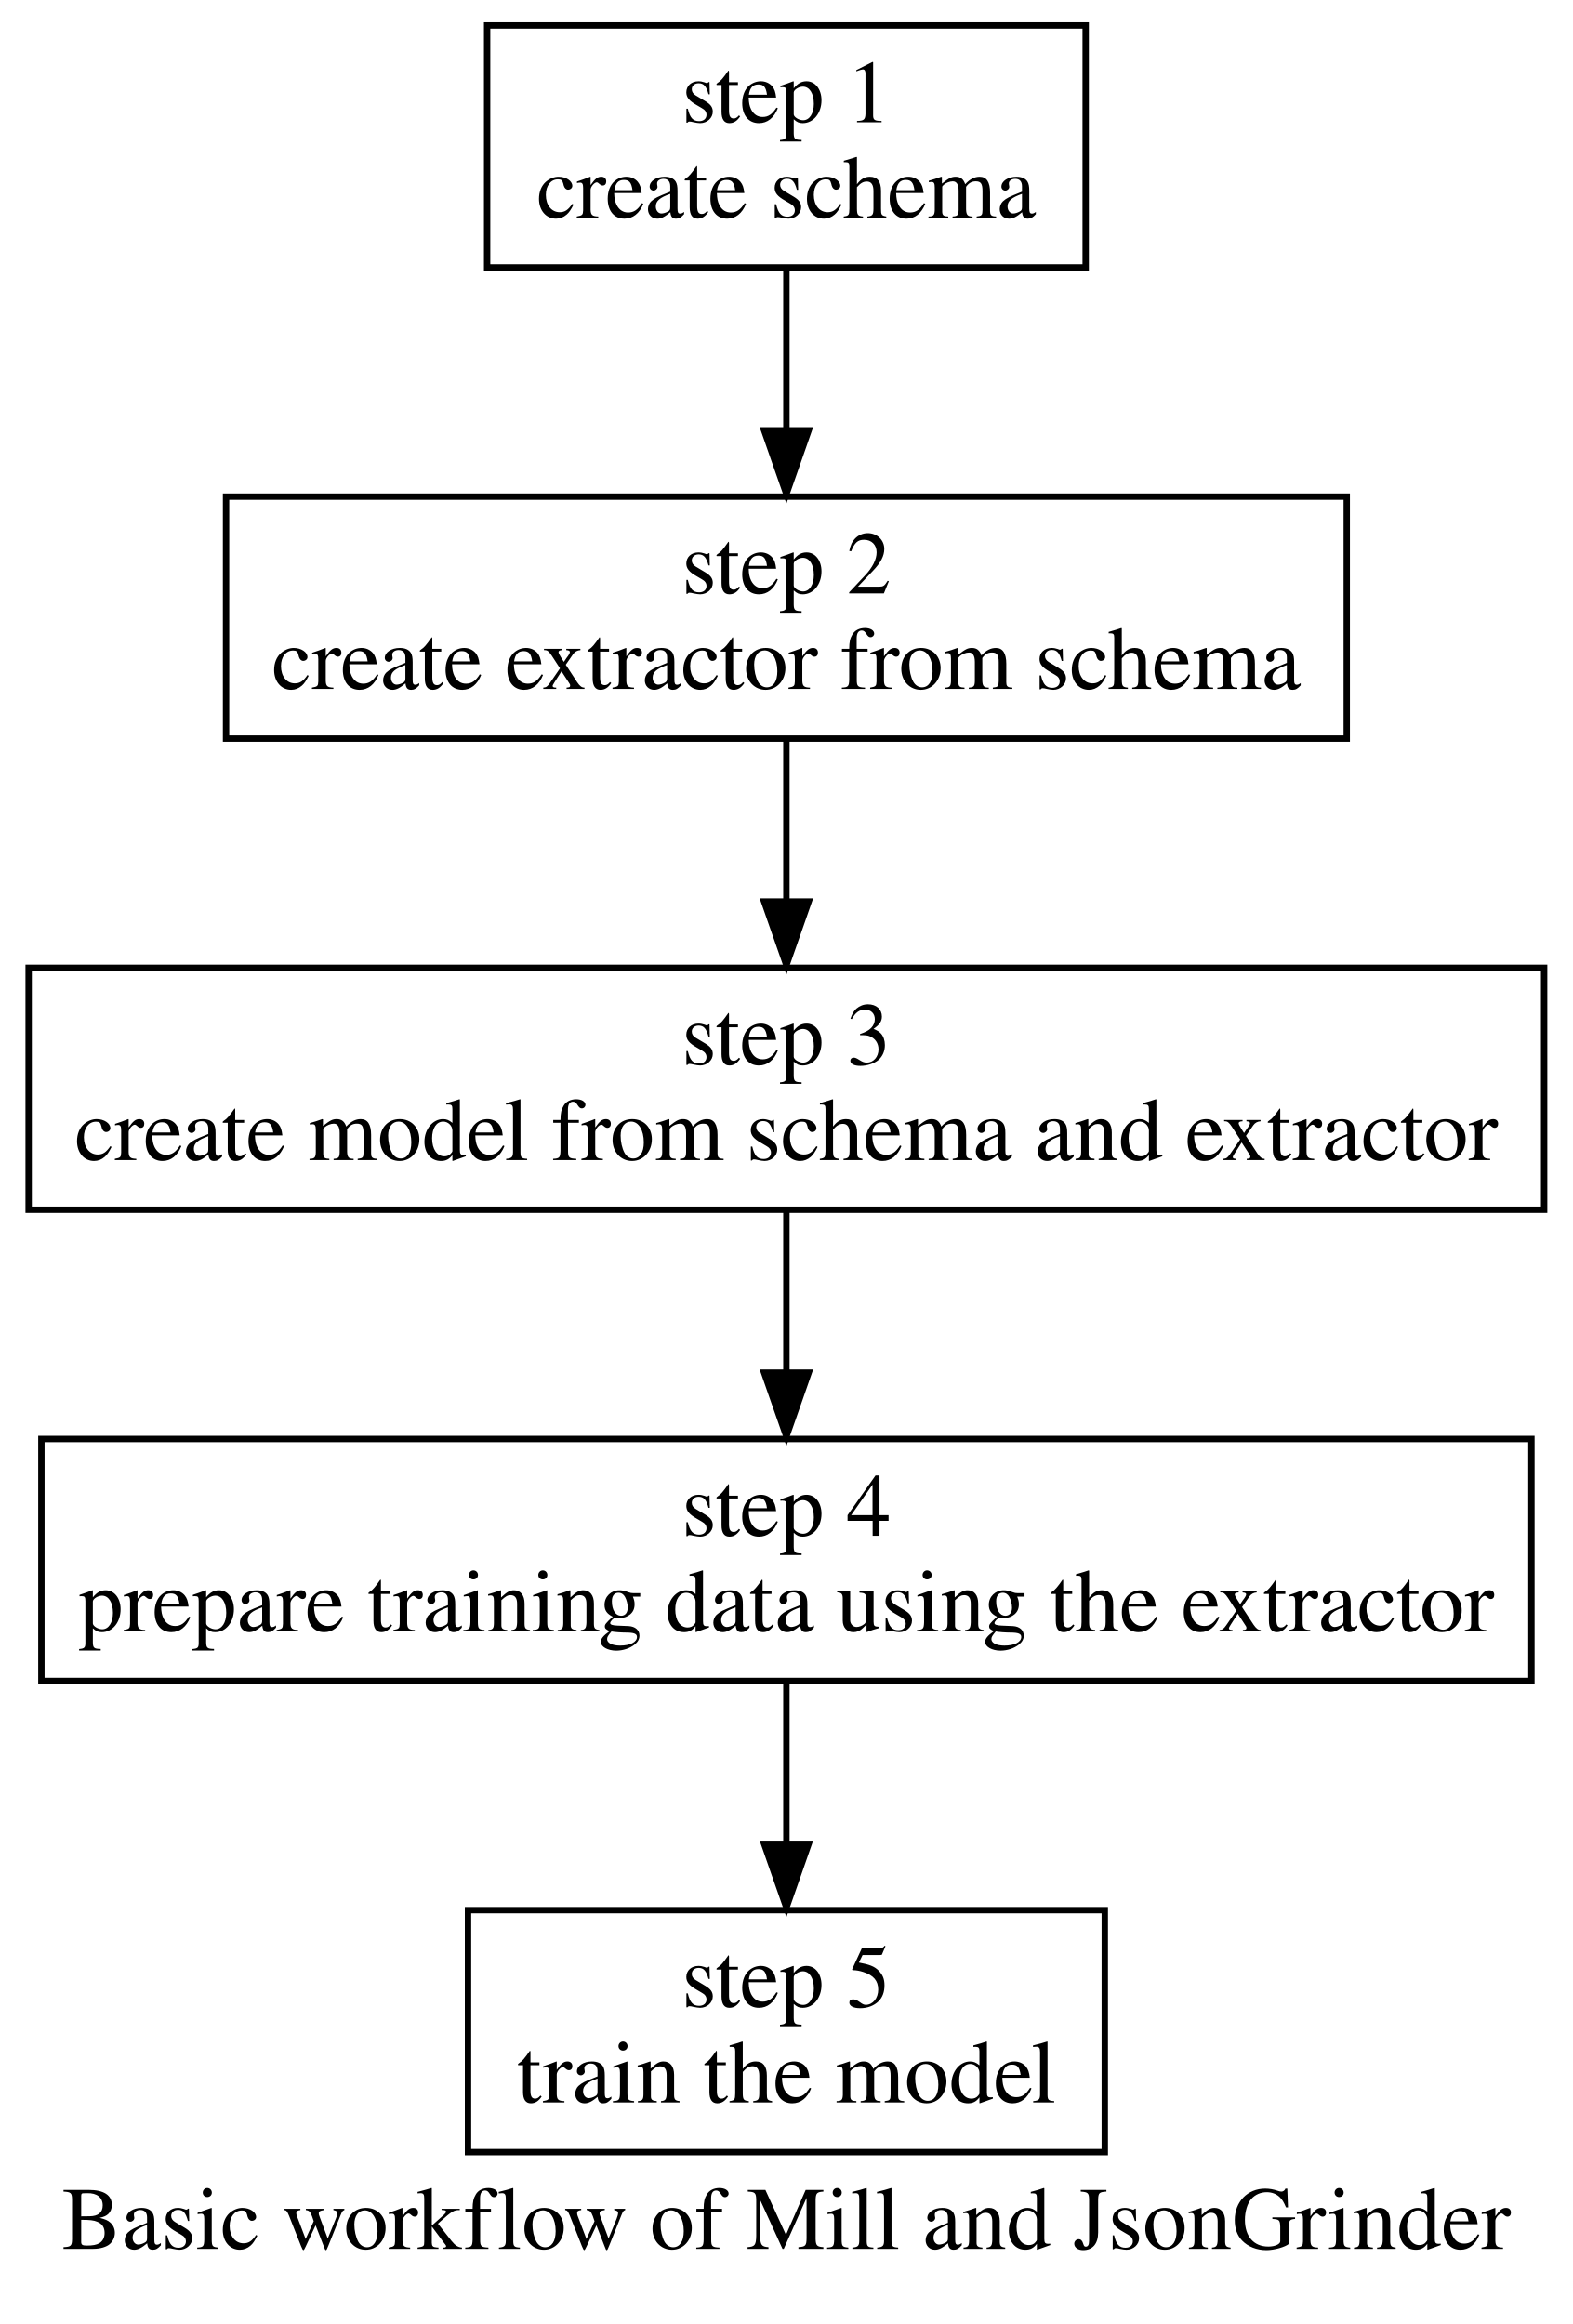
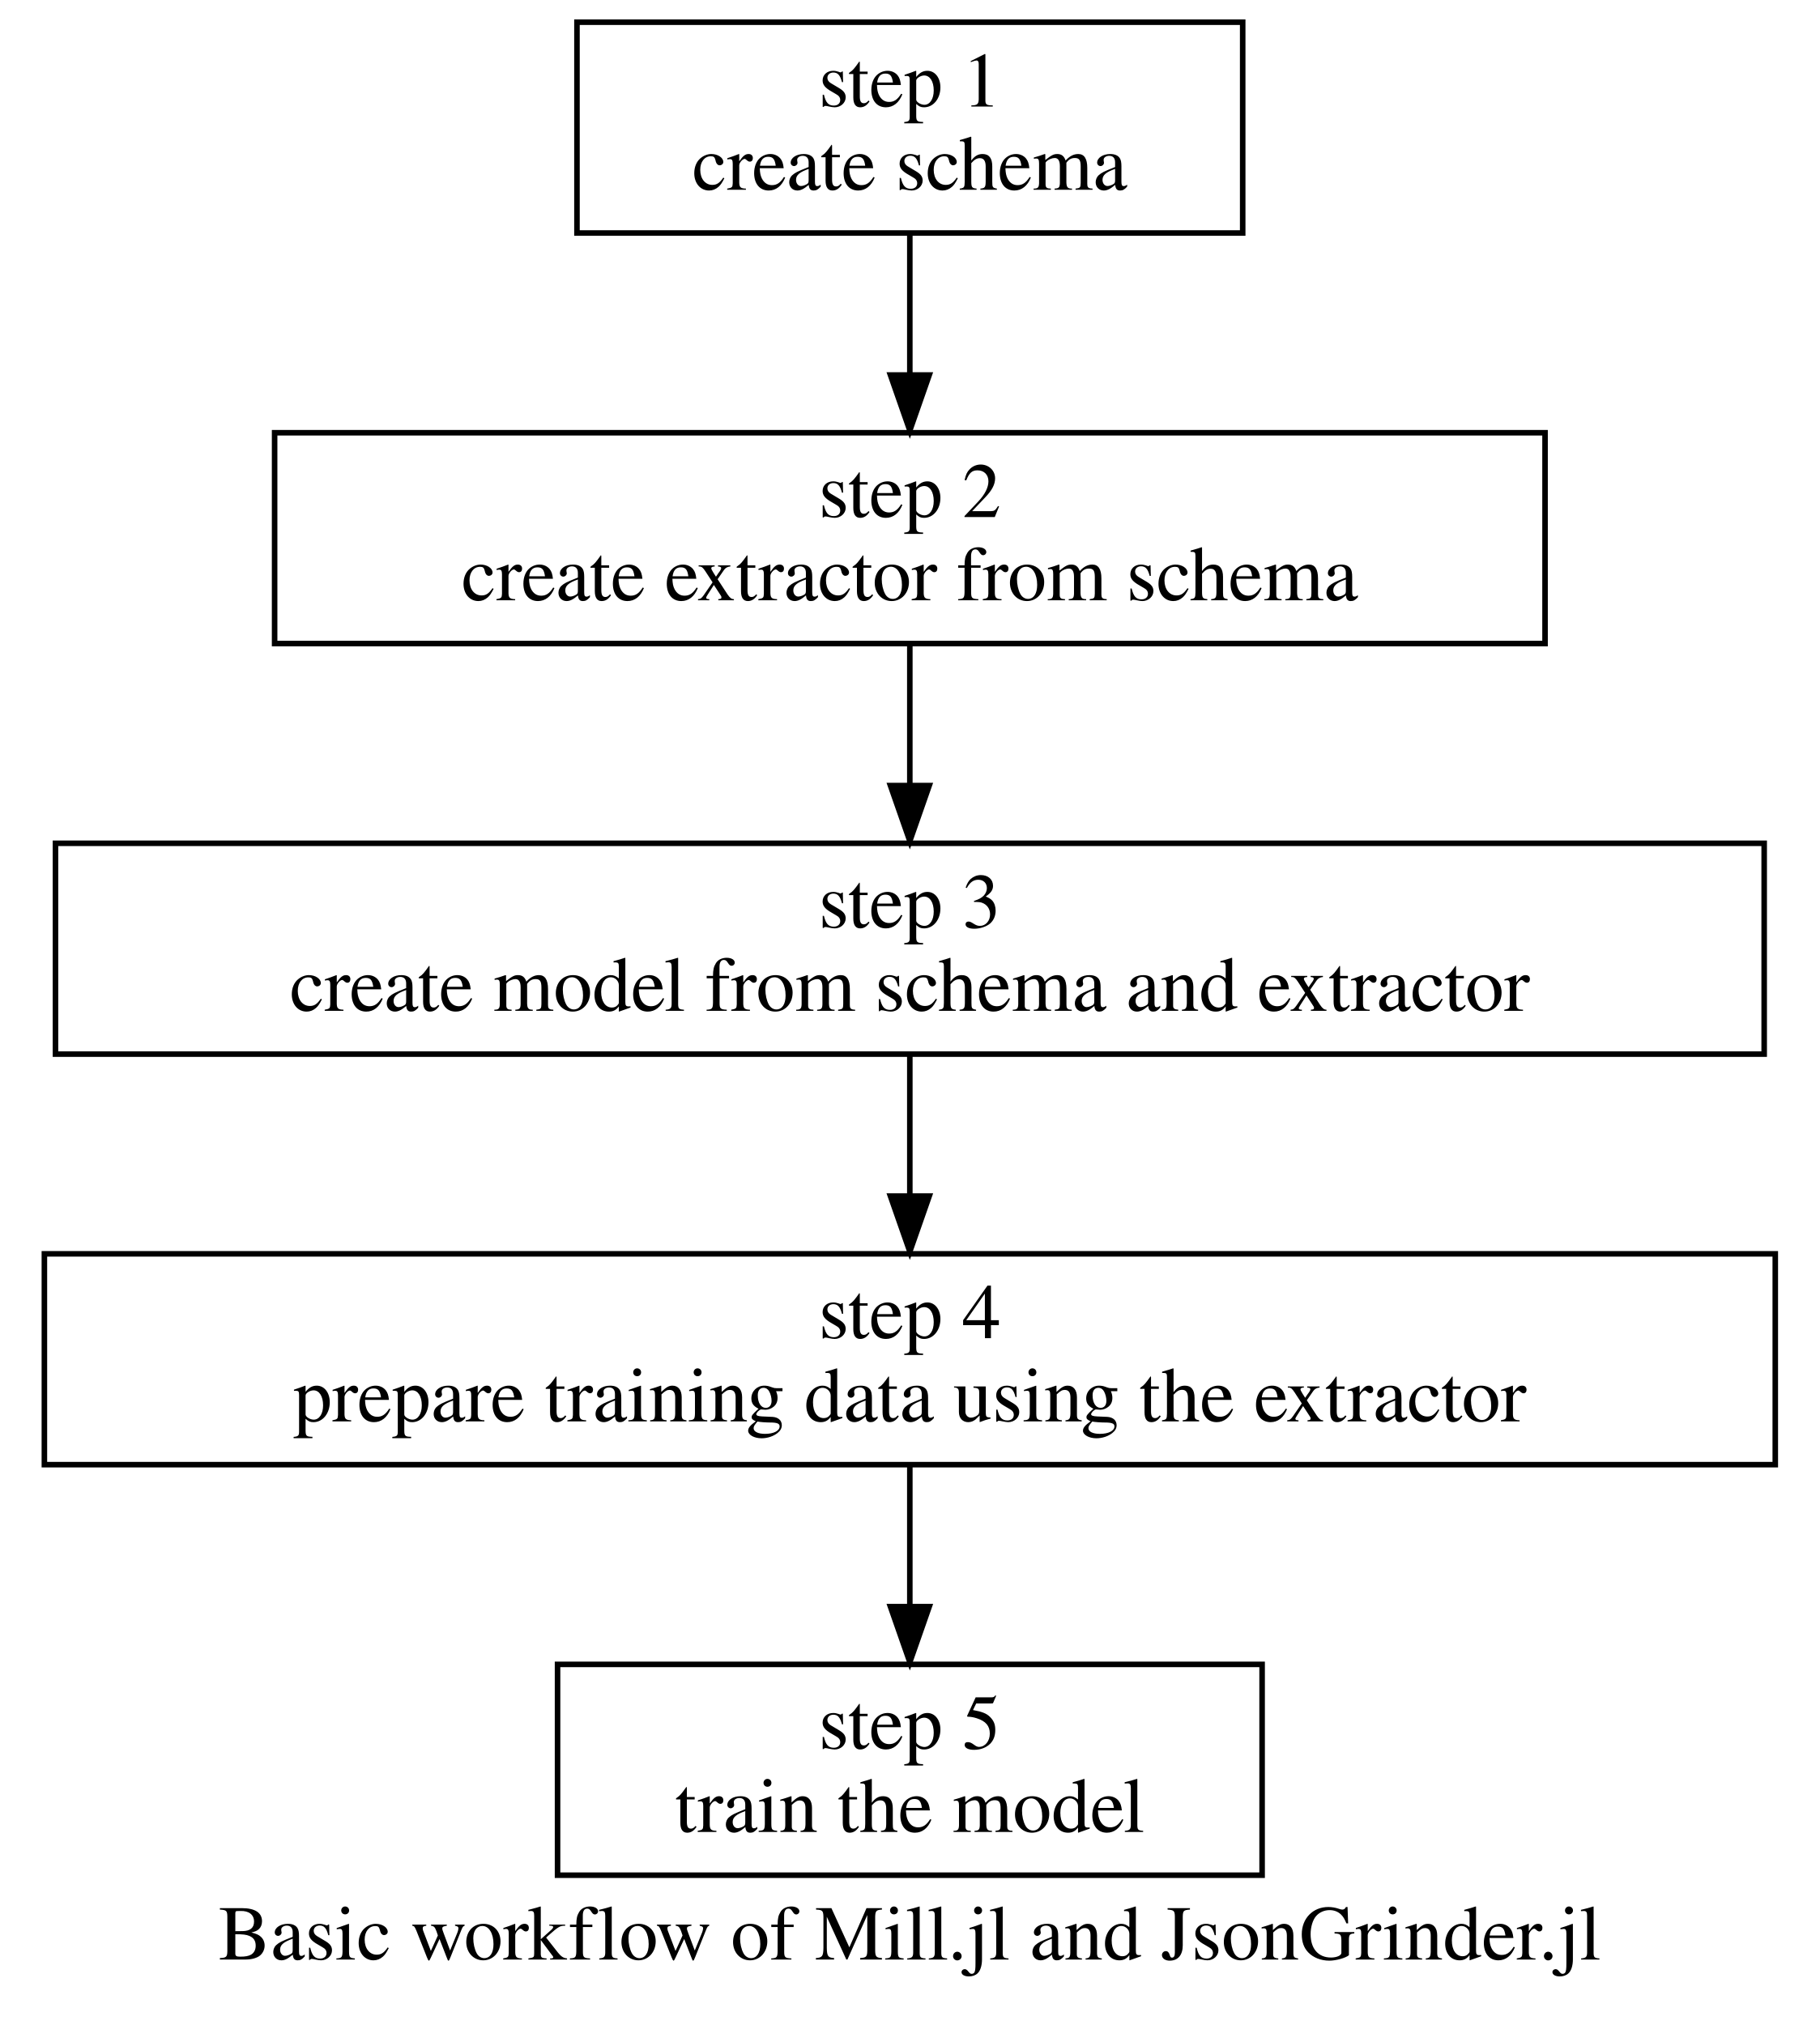
- <svg xmlns="http://www.w3.org/2000/svg" width="247pt" height="365pt" viewBox="0.00 0.00 247.00 365.00">
+ <svg xmlns="http://www.w3.org/2000/svg" width="328pt" height="365pt" viewBox="0.00 0.00 328.00 365.00">
  <g id="graph0" class="graph" transform="scale(1 1) rotate(0) translate(4 361)">
-     <text text-anchor="middle" x="119.5" y="-7.8" font-family="Times,serif" font-size="14.00">Basic workflow of Mill and JsonGrinder</text>
+     <text text-anchor="middle" x="160" y="-7.8" font-family="Times,serif" font-size="14.00">Basic workflow of Mill.jl and JsonGrinder.jl</text>
    <g id="node1" class="node">
-       <polygon fill="none" stroke="black" points="166.5,-357 72.5,-357 72.5,-319 166.5,-319 166.5,-357" />
-       <text text-anchor="middle" x="119.5" y="-341.8" font-family="Times,serif" font-size="14.00">step 1</text>
-       <text text-anchor="middle" x="119.5" y="-326.8" font-family="Times,serif" font-size="14.00">create schema</text>
+       <polygon fill="none" stroke="black" points="220,-357 100,-357 100,-319 220,-319 220,-357" />
+       <text text-anchor="middle" x="160" y="-341.8" font-family="Times,serif" font-size="14.00">step 1</text>
+       <text text-anchor="middle" x="160" y="-326.8" font-family="Times,serif" font-size="14.00">create schema</text>
    </g>
    <g id="node2" class="node">
-       <polygon fill="none" stroke="black" points="207.5,-283 31.5,-283 31.5,-245 207.5,-245 207.5,-283" />
-       <text text-anchor="middle" x="119.5" y="-267.8" font-family="Times,serif" font-size="14.00">step 2</text>
-       <text text-anchor="middle" x="119.5" y="-252.8" font-family="Times,serif" font-size="14.00">create extractor from schema</text>
+       <polygon fill="none" stroke="black" points="274.5,-283 45.5,-283 45.5,-245 274.5,-245 274.5,-283" />
+       <text text-anchor="middle" x="160" y="-267.8" font-family="Times,serif" font-size="14.00">step 2</text>
+       <text text-anchor="middle" x="160" y="-252.8" font-family="Times,serif" font-size="14.00">create extractor from schema</text>
    </g>
    <g id="edge1" class="edge">
-       <path fill="none" stroke="black" d="M119.5,-318.83C119.5,-311.13 119.5,-301.97 119.5,-293.42" />
-       <polygon fill="black" stroke="black" points="123,-293.41 119.5,-283.41 116,-293.41 123,-293.41" />
+       <path fill="none" stroke="black" d="M160,-318.83C160,-311.13 160,-301.97 160,-293.42" />
+       <polygon fill="black" stroke="black" points="163.5,-293.41 160,-283.41 156.5,-293.41 163.5,-293.41" />
    </g>
    <g id="node3" class="node">
-       <polygon fill="none" stroke="black" points="238.5,-209 0.5,-209 0.5,-171 238.5,-171 238.5,-209" />
-       <text text-anchor="middle" x="119.5" y="-193.8" font-family="Times,serif" font-size="14.00">step 3</text>
-       <text text-anchor="middle" x="119.5" y="-178.8" font-family="Times,serif" font-size="14.00">create model from schema and extractor</text>
+       <polygon fill="none" stroke="black" points="314,-209 6,-209 6,-171 314,-171 314,-209" />
+       <text text-anchor="middle" x="160" y="-193.8" font-family="Times,serif" font-size="14.00">step 3</text>
+       <text text-anchor="middle" x="160" y="-178.8" font-family="Times,serif" font-size="14.00">create model from schema and extractor</text>
    </g>
    <g id="edge2" class="edge">
-       <path fill="none" stroke="black" d="M119.5,-244.83C119.5,-237.13 119.5,-227.97 119.5,-219.42" />
-       <polygon fill="black" stroke="black" points="123,-219.41 119.5,-209.41 116,-219.41 123,-219.41" />
+       <path fill="none" stroke="black" d="M160,-244.83C160,-237.13 160,-227.97 160,-219.42" />
+       <polygon fill="black" stroke="black" points="163.5,-219.41 160,-209.41 156.5,-219.41 163.5,-219.41" />
    </g>
    <g id="node4" class="node">
-       <polygon fill="none" stroke="black" points="236.5,-135 2.5,-135 2.5,-97 236.5,-97 236.5,-135" />
-       <text text-anchor="middle" x="119.5" y="-119.8" font-family="Times,serif" font-size="14.00">step 4</text>
-       <text text-anchor="middle" x="119.5" y="-104.8" font-family="Times,serif" font-size="14.00">prepare training data using the extractor</text>
+       <polygon fill="none" stroke="black" points="316,-135 4,-135 4,-97 316,-97 316,-135" />
+       <text text-anchor="middle" x="160" y="-119.8" font-family="Times,serif" font-size="14.00">step 4</text>
+       <text text-anchor="middle" x="160" y="-104.8" font-family="Times,serif" font-size="14.00">prepare training data using the extractor</text>
    </g>
    <g id="edge3" class="edge">
-       <path fill="none" stroke="black" d="M119.5,-170.83C119.5,-163.13 119.5,-153.97 119.5,-145.42" />
-       <polygon fill="black" stroke="black" points="123,-145.41 119.5,-135.41 116,-145.41 123,-145.41" />
+       <path fill="none" stroke="black" d="M160,-170.83C160,-163.13 160,-153.97 160,-145.42" />
+       <polygon fill="black" stroke="black" points="163.5,-145.41 160,-135.41 156.5,-145.41 163.5,-145.41" />
    </g>
    <g id="node5" class="node">
-       <polygon fill="none" stroke="black" points="169.5,-61 69.5,-61 69.5,-23 169.5,-23 169.5,-61" />
-       <text text-anchor="middle" x="119.5" y="-45.8" font-family="Times,serif" font-size="14.00">step 5</text>
-       <text text-anchor="middle" x="119.5" y="-30.8" font-family="Times,serif" font-size="14.00">train the model</text>
+       <polygon fill="none" stroke="black" points="223.5,-61 96.5,-61 96.5,-23 223.5,-23 223.5,-61" />
+       <text text-anchor="middle" x="160" y="-45.8" font-family="Times,serif" font-size="14.00">step 5</text>
+       <text text-anchor="middle" x="160" y="-30.8" font-family="Times,serif" font-size="14.00">train the model</text>
    </g>
    <g id="edge4" class="edge">
-       <path fill="none" stroke="black" d="M119.5,-96.83C119.5,-89.13 119.5,-79.97 119.5,-71.42" />
-       <polygon fill="black" stroke="black" points="123,-71.41 119.5,-61.41 116,-71.41 123,-71.41" />
+       <path fill="none" stroke="black" d="M160,-96.83C160,-89.13 160,-79.97 160,-71.42" />
+       <polygon fill="black" stroke="black" points="163.5,-71.41 160,-61.41 156.5,-71.41 163.5,-71.41" />
    </g>
  </g>
</svg>
